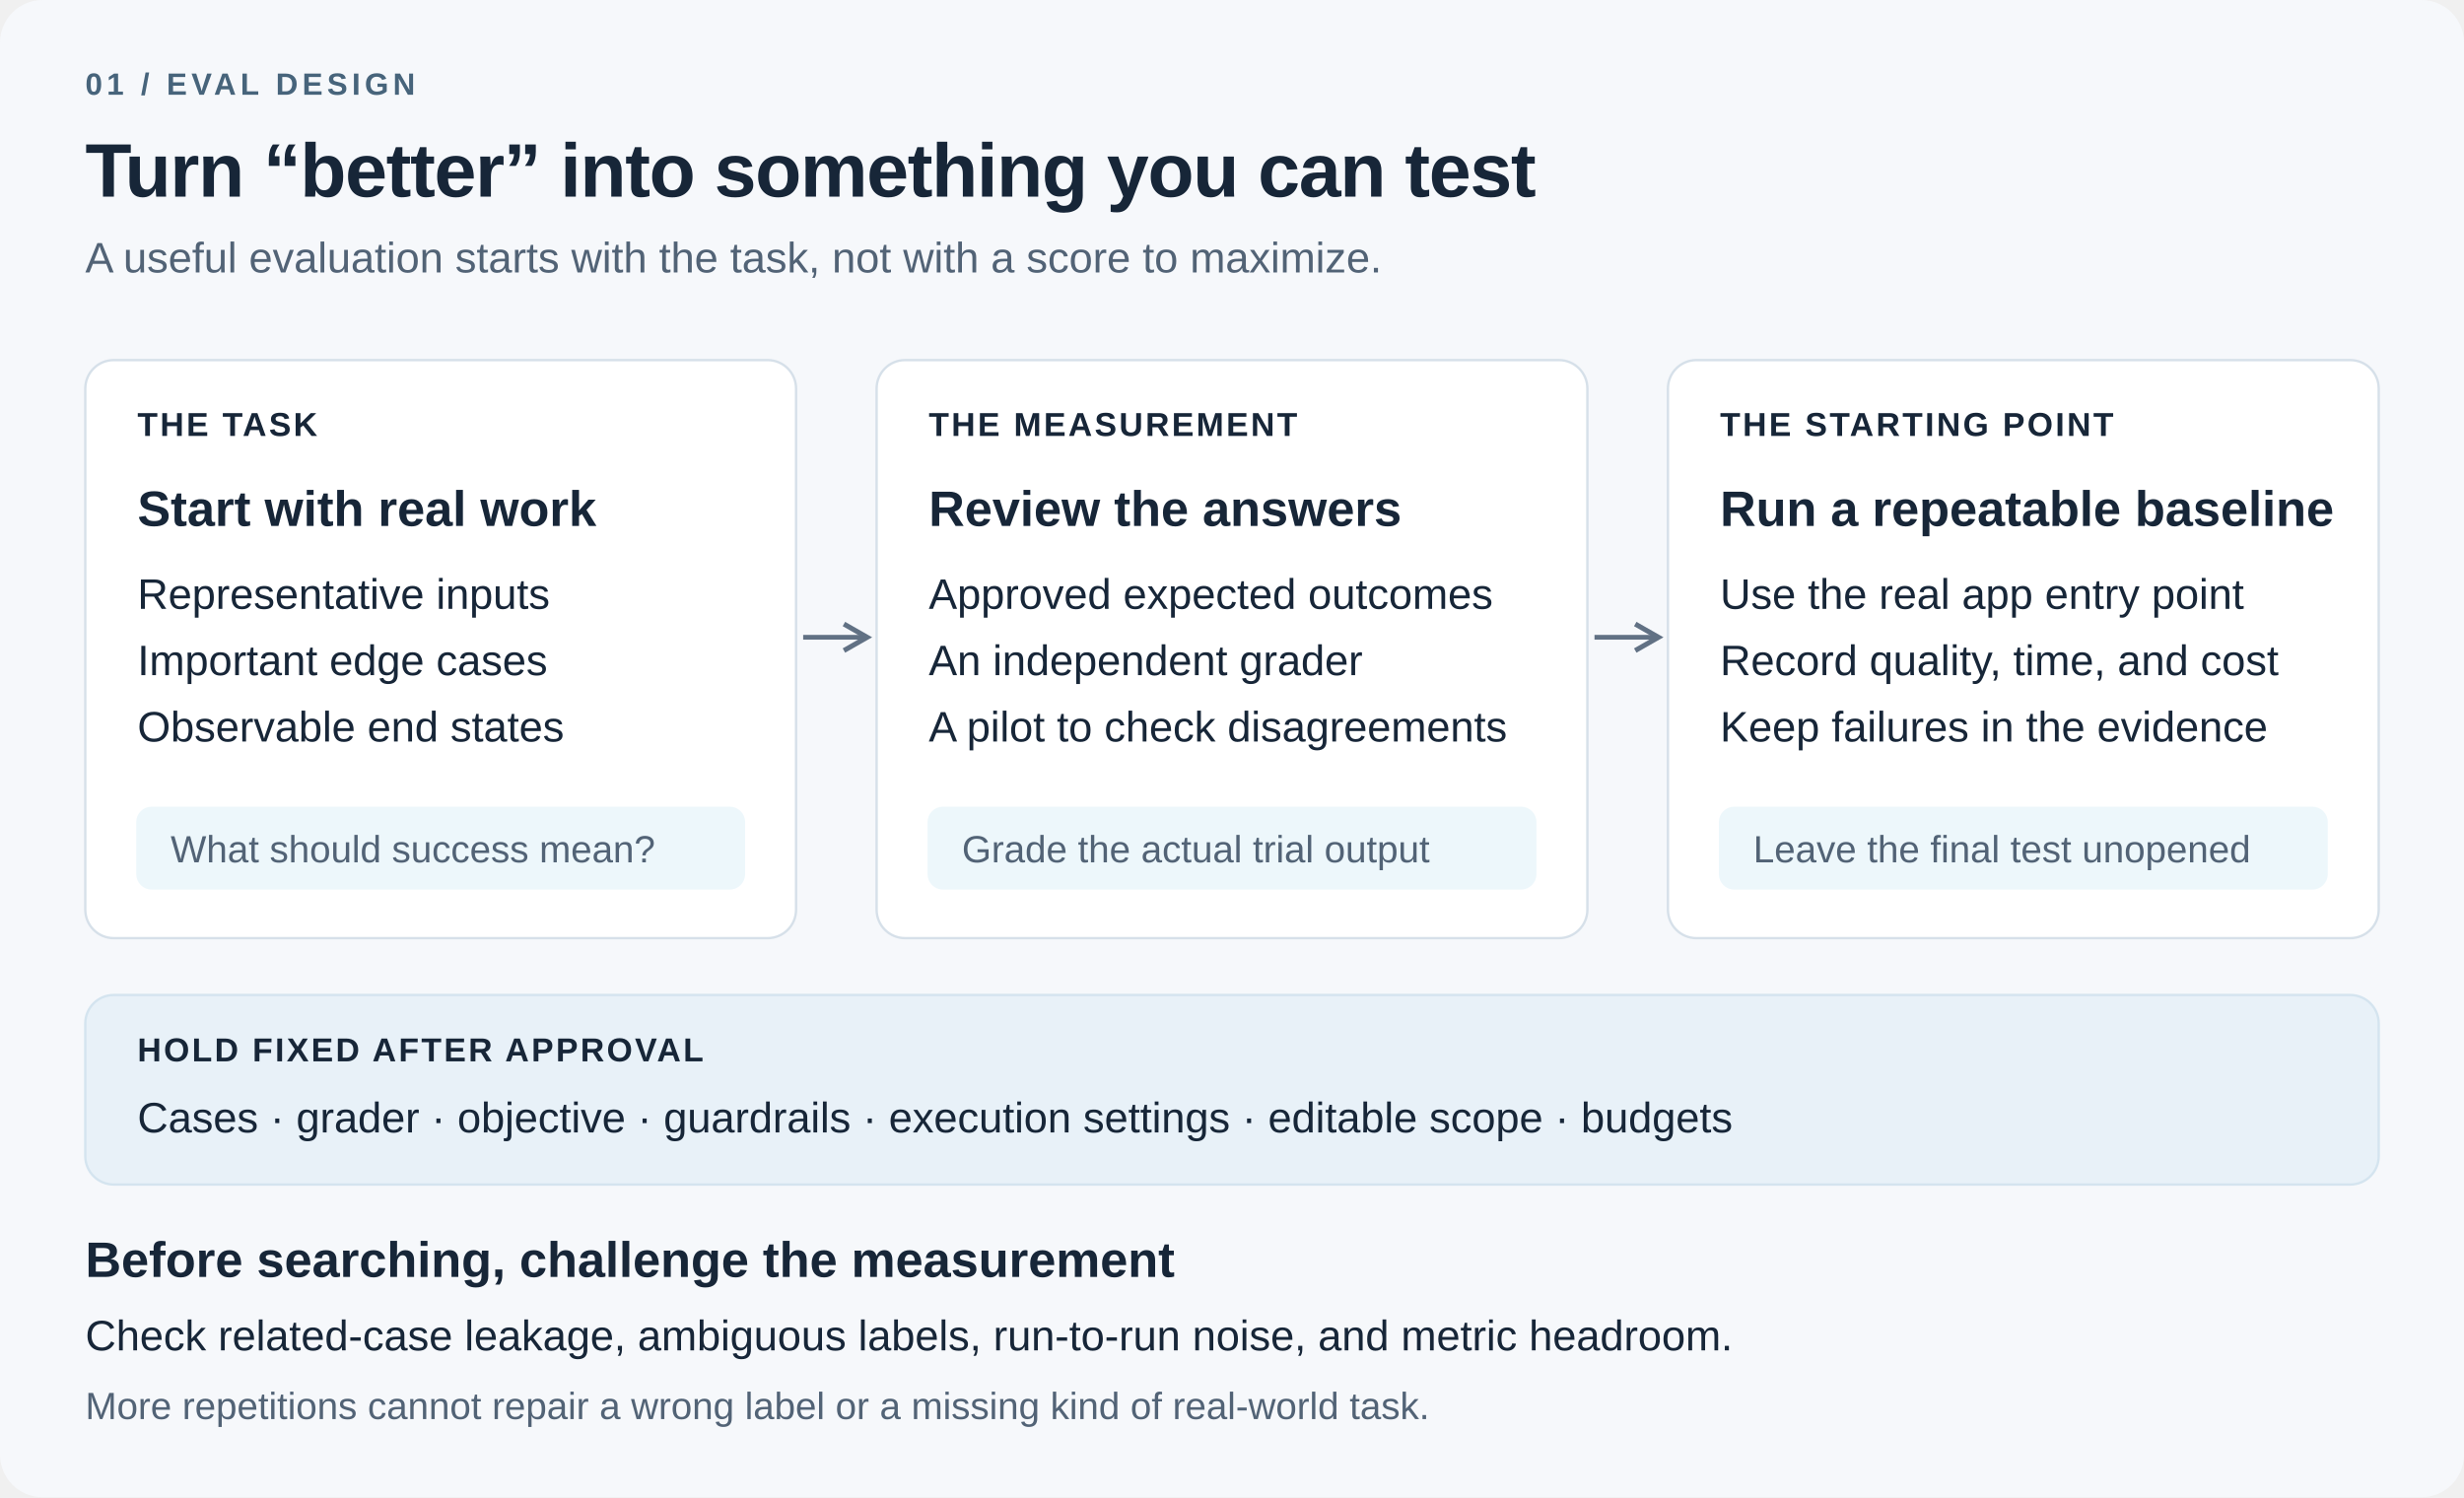
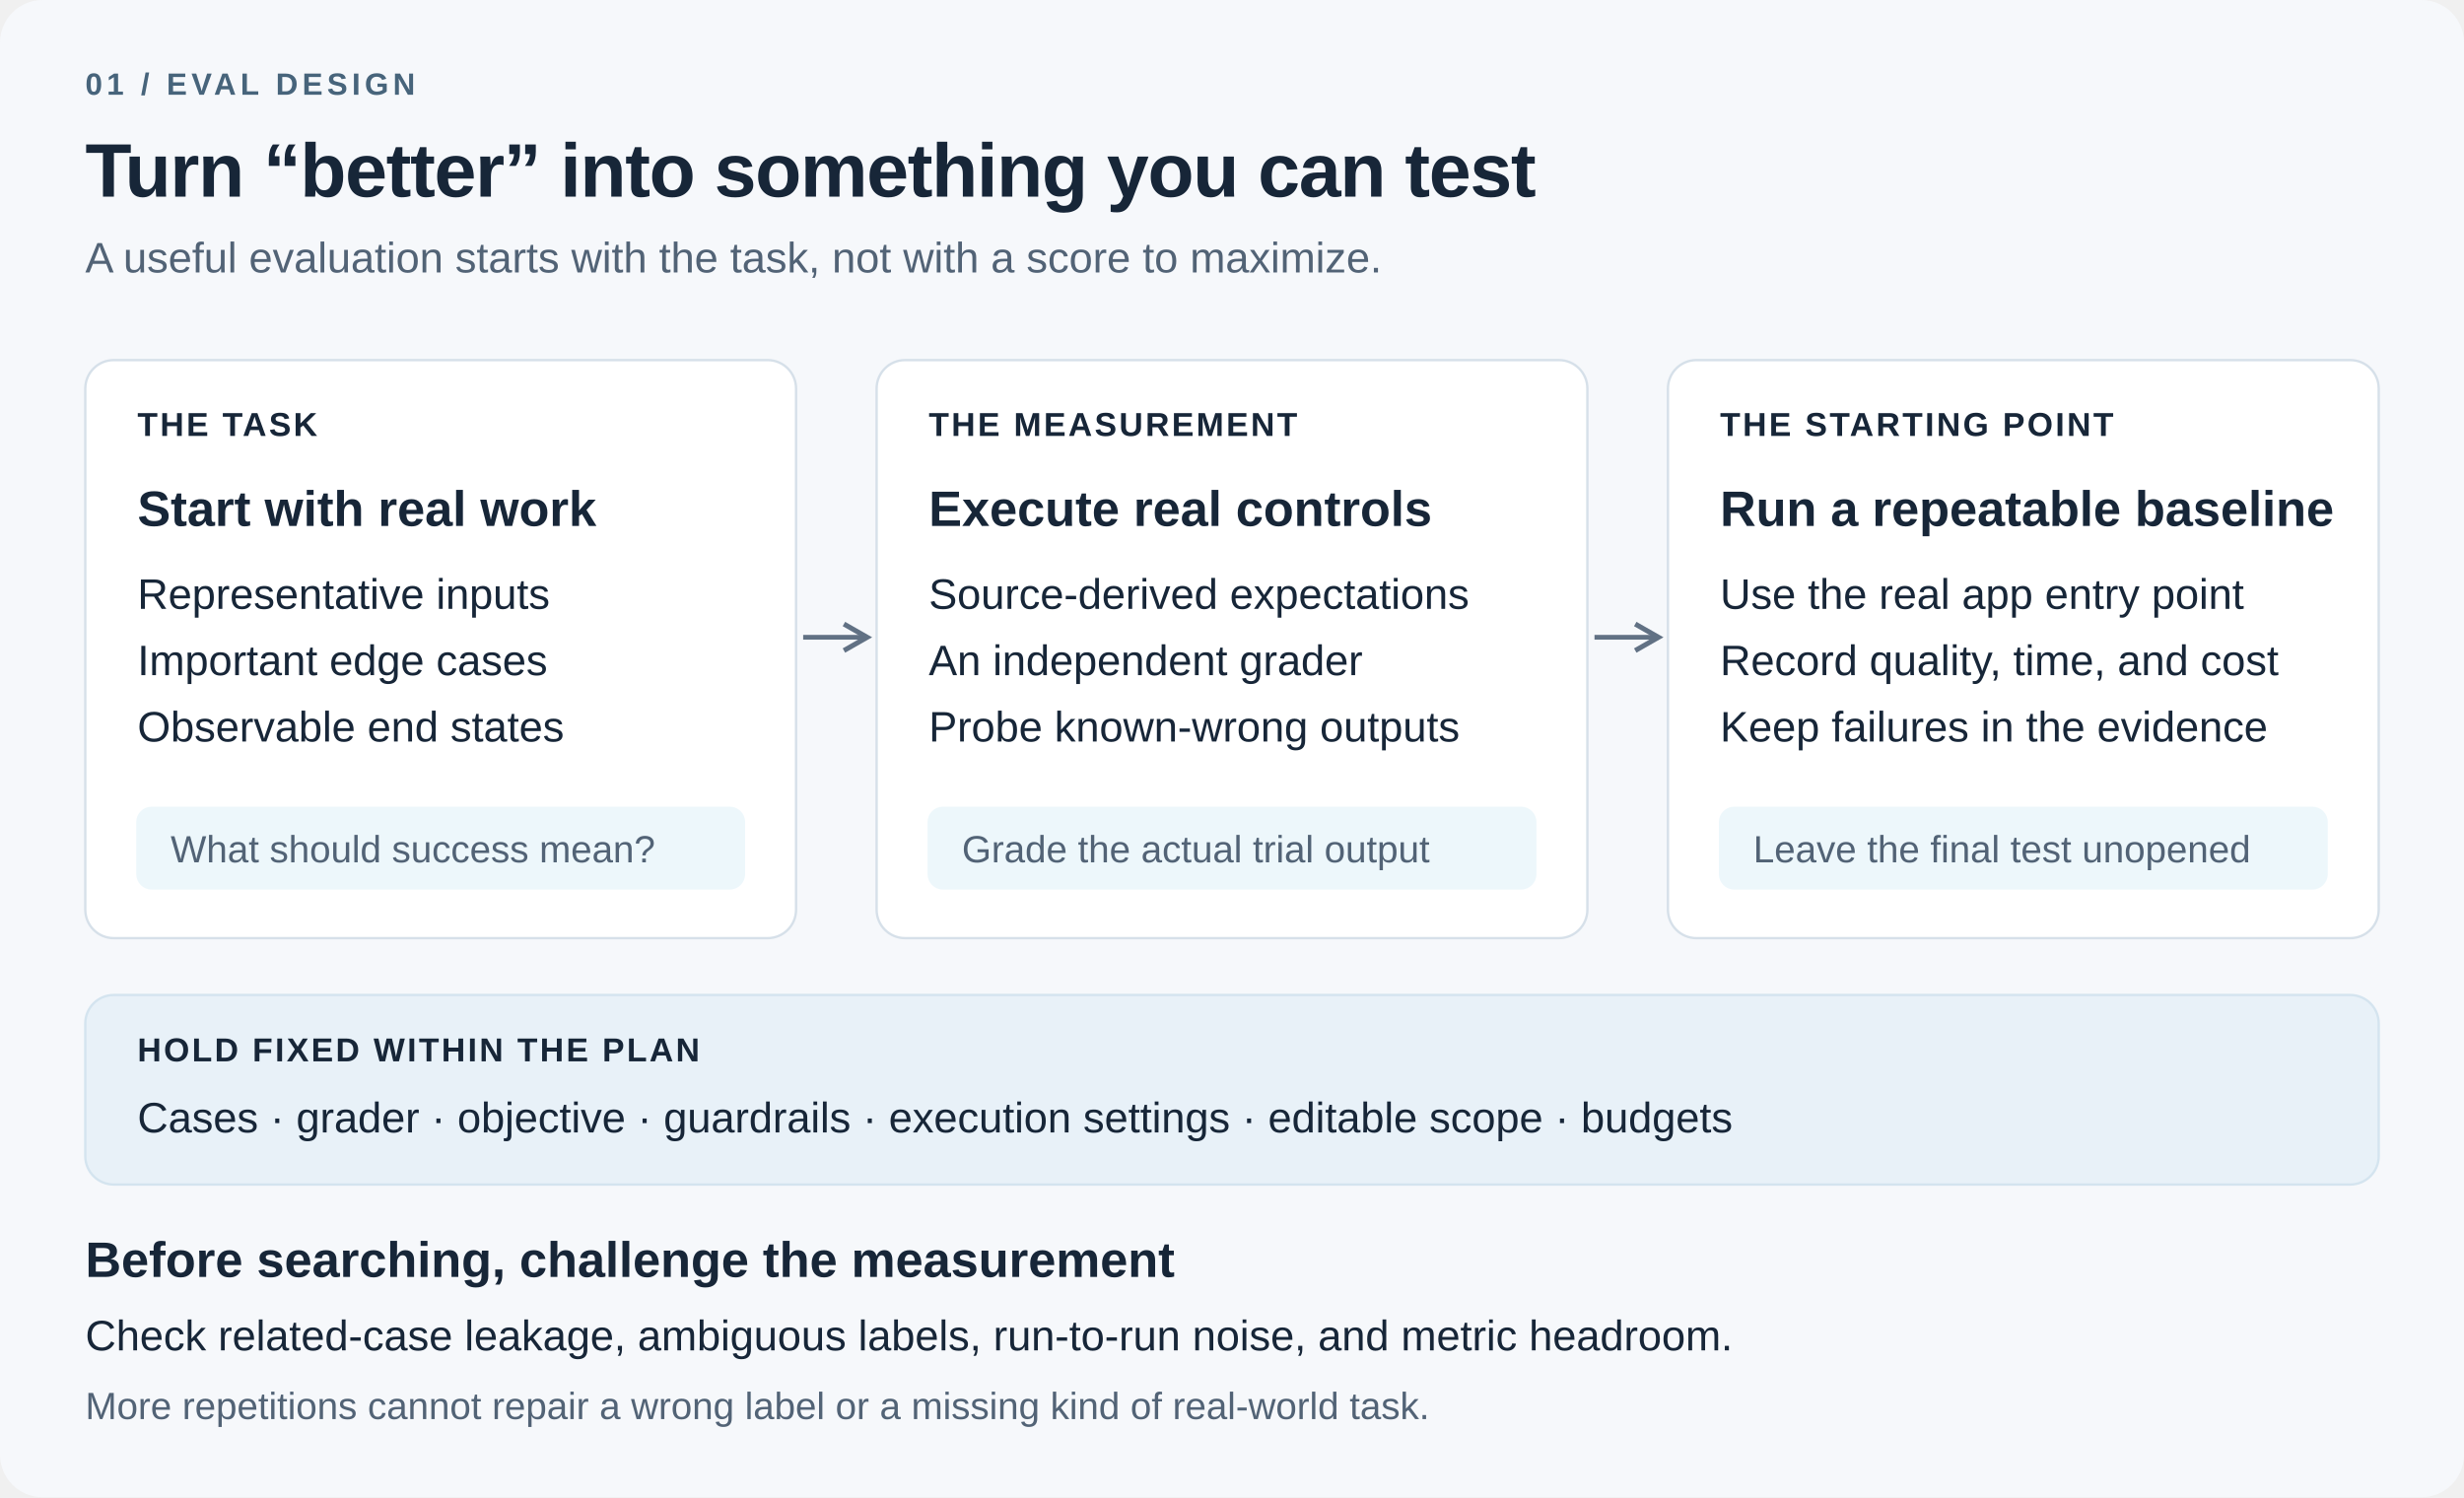
<svg xmlns="http://www.w3.org/2000/svg" width="1040" height="632" viewBox="0 0 1040 632" role="img" aria-labelledby="title desc">
  <defs>
    <marker id="arrow" viewBox="0 0 10 10" refX="8" refY="5" markerWidth="7" markerHeight="7" orient="auto-start-reverse">
      <path d="M 1 1 L 8 5 L 1 9" fill="none" stroke="#617184" stroke-width="1.5" />
    </marker>
  </defs>
  <style>
 text { font-family: Arial, Helvetica, sans-serif; fill: #172638; }
 .kicker { font-size: 13px; font-weight: 700; letter-spacing: 1.8px; fill: #47647b; }
 .title { font-size: 32px; font-weight: 700; letter-spacing: -.5px; }
 .lead { font-size: 18px; fill: #526376; }
 .heading { font-size: 21px; font-weight: 700; }
 .body { font-size: 18px; }
 .small { font-size: 16px; fill: #526376; }
 .label { font-size: 14px; font-weight: 700; letter-spacing: 1px; }
 .line { fill: none; stroke: #617184; stroke-width: 2; marker-end: url(#arrow); }
</style>
  <rect width="1040" height="632" rx="18" fill="#f6f8fb" />
  <text x="36" y="40" class="kicker">01 / EVAL DESIGN</text>
  <text x="36" y="83" class="title">Turn “better” into something you can test</text>
  <text x="36" y="115" class="lead">A useful evaluation starts with the task, not with a score to maximize.</text>
  <rect x="36" y="152" width="300" height="244" rx="12" fill="#ffffff" stroke="#d6e0e9" />
  <rect x="370" y="152" width="300" height="244" rx="12" fill="#ffffff" stroke="#d6e0e9" />
  <rect x="704" y="152" width="300" height="244" rx="12" fill="#ffffff" stroke="#d6e0e9" />
  <text x="58" y="184" class="label">THE TASK</text>
  <text x="58" y="222" class="heading">Start with real work</text>
  <text x="58" y="257" class="body">Representative inputs</text>
  <text x="58" y="285" class="body">Important edge cases</text>
  <text x="58" y="313" class="body">Observable end states</text>
  <rect x="58" y="341" width="256" height="34" rx="6" fill="#edf7fb" stroke="#edf7fb" />
  <text x="72" y="364" class="small">What should success mean?</text>
  <text x="392" y="184" class="label">THE MEASUREMENT</text>
-   <text x="392" y="222" class="heading">Review the answers</text>
-   <text x="392" y="257" class="body">Approved expected outcomes</text>
+   <text x="392" y="222" class="heading">Execute real controls</text>
+   <text x="392" y="257" class="body">Source-derived expectations</text>
  <text x="392" y="285" class="body">An independent grader</text>
-   <text x="392" y="313" class="body">A pilot to check disagreements</text>
+   <text x="392" y="313" class="body">Probe known-wrong outputs</text>
  <rect x="392" y="341" width="256" height="34" rx="6" fill="#edf7fb" stroke="#edf7fb" />
  <text x="406" y="364" class="small">Grade the actual trial output</text>
  <text x="726" y="184" class="label">THE STARTING POINT</text>
  <text x="726" y="222" class="heading">Run a repeatable baseline</text>
  <text x="726" y="257" class="body">Use the real app entry point</text>
  <text x="726" y="285" class="body">Record quality, time, and cost</text>
  <text x="726" y="313" class="body">Keep failures in the evidence</text>
  <rect x="726" y="341" width="256" height="34" rx="6" fill="#edf7fb" stroke="#edf7fb" />
  <text x="740" y="364" class="small">Leave the final test unopened</text>
  <path class="line" d="M 339 269 H 366" />
  <path class="line" d="M 673 269 H 700" />
  <rect x="36" y="420" width="968" height="80" rx="12" fill="#e8f1f8" stroke="#d4e4ef" />
-   <text x="58" y="448" class="label">HOLD FIXED AFTER APPROVAL</text>
+   <text x="58" y="448" class="label">HOLD FIXED WITHIN THE PLAN</text>
  <text x="58" y="478" class="body">Cases · grader · objective · guardrails · execution settings · editable scope · budgets</text>
  <text x="36" y="539" class="heading">Before searching, challenge the measurement</text>
  <text x="36" y="570" class="body">Check related-case leakage, ambiguous labels, run-to-run noise, and metric headroom.</text>
  <text x="36" y="599" class="small">More repetitions cannot repair a wrong label or a missing kind of real-world task.</text>
</svg>
